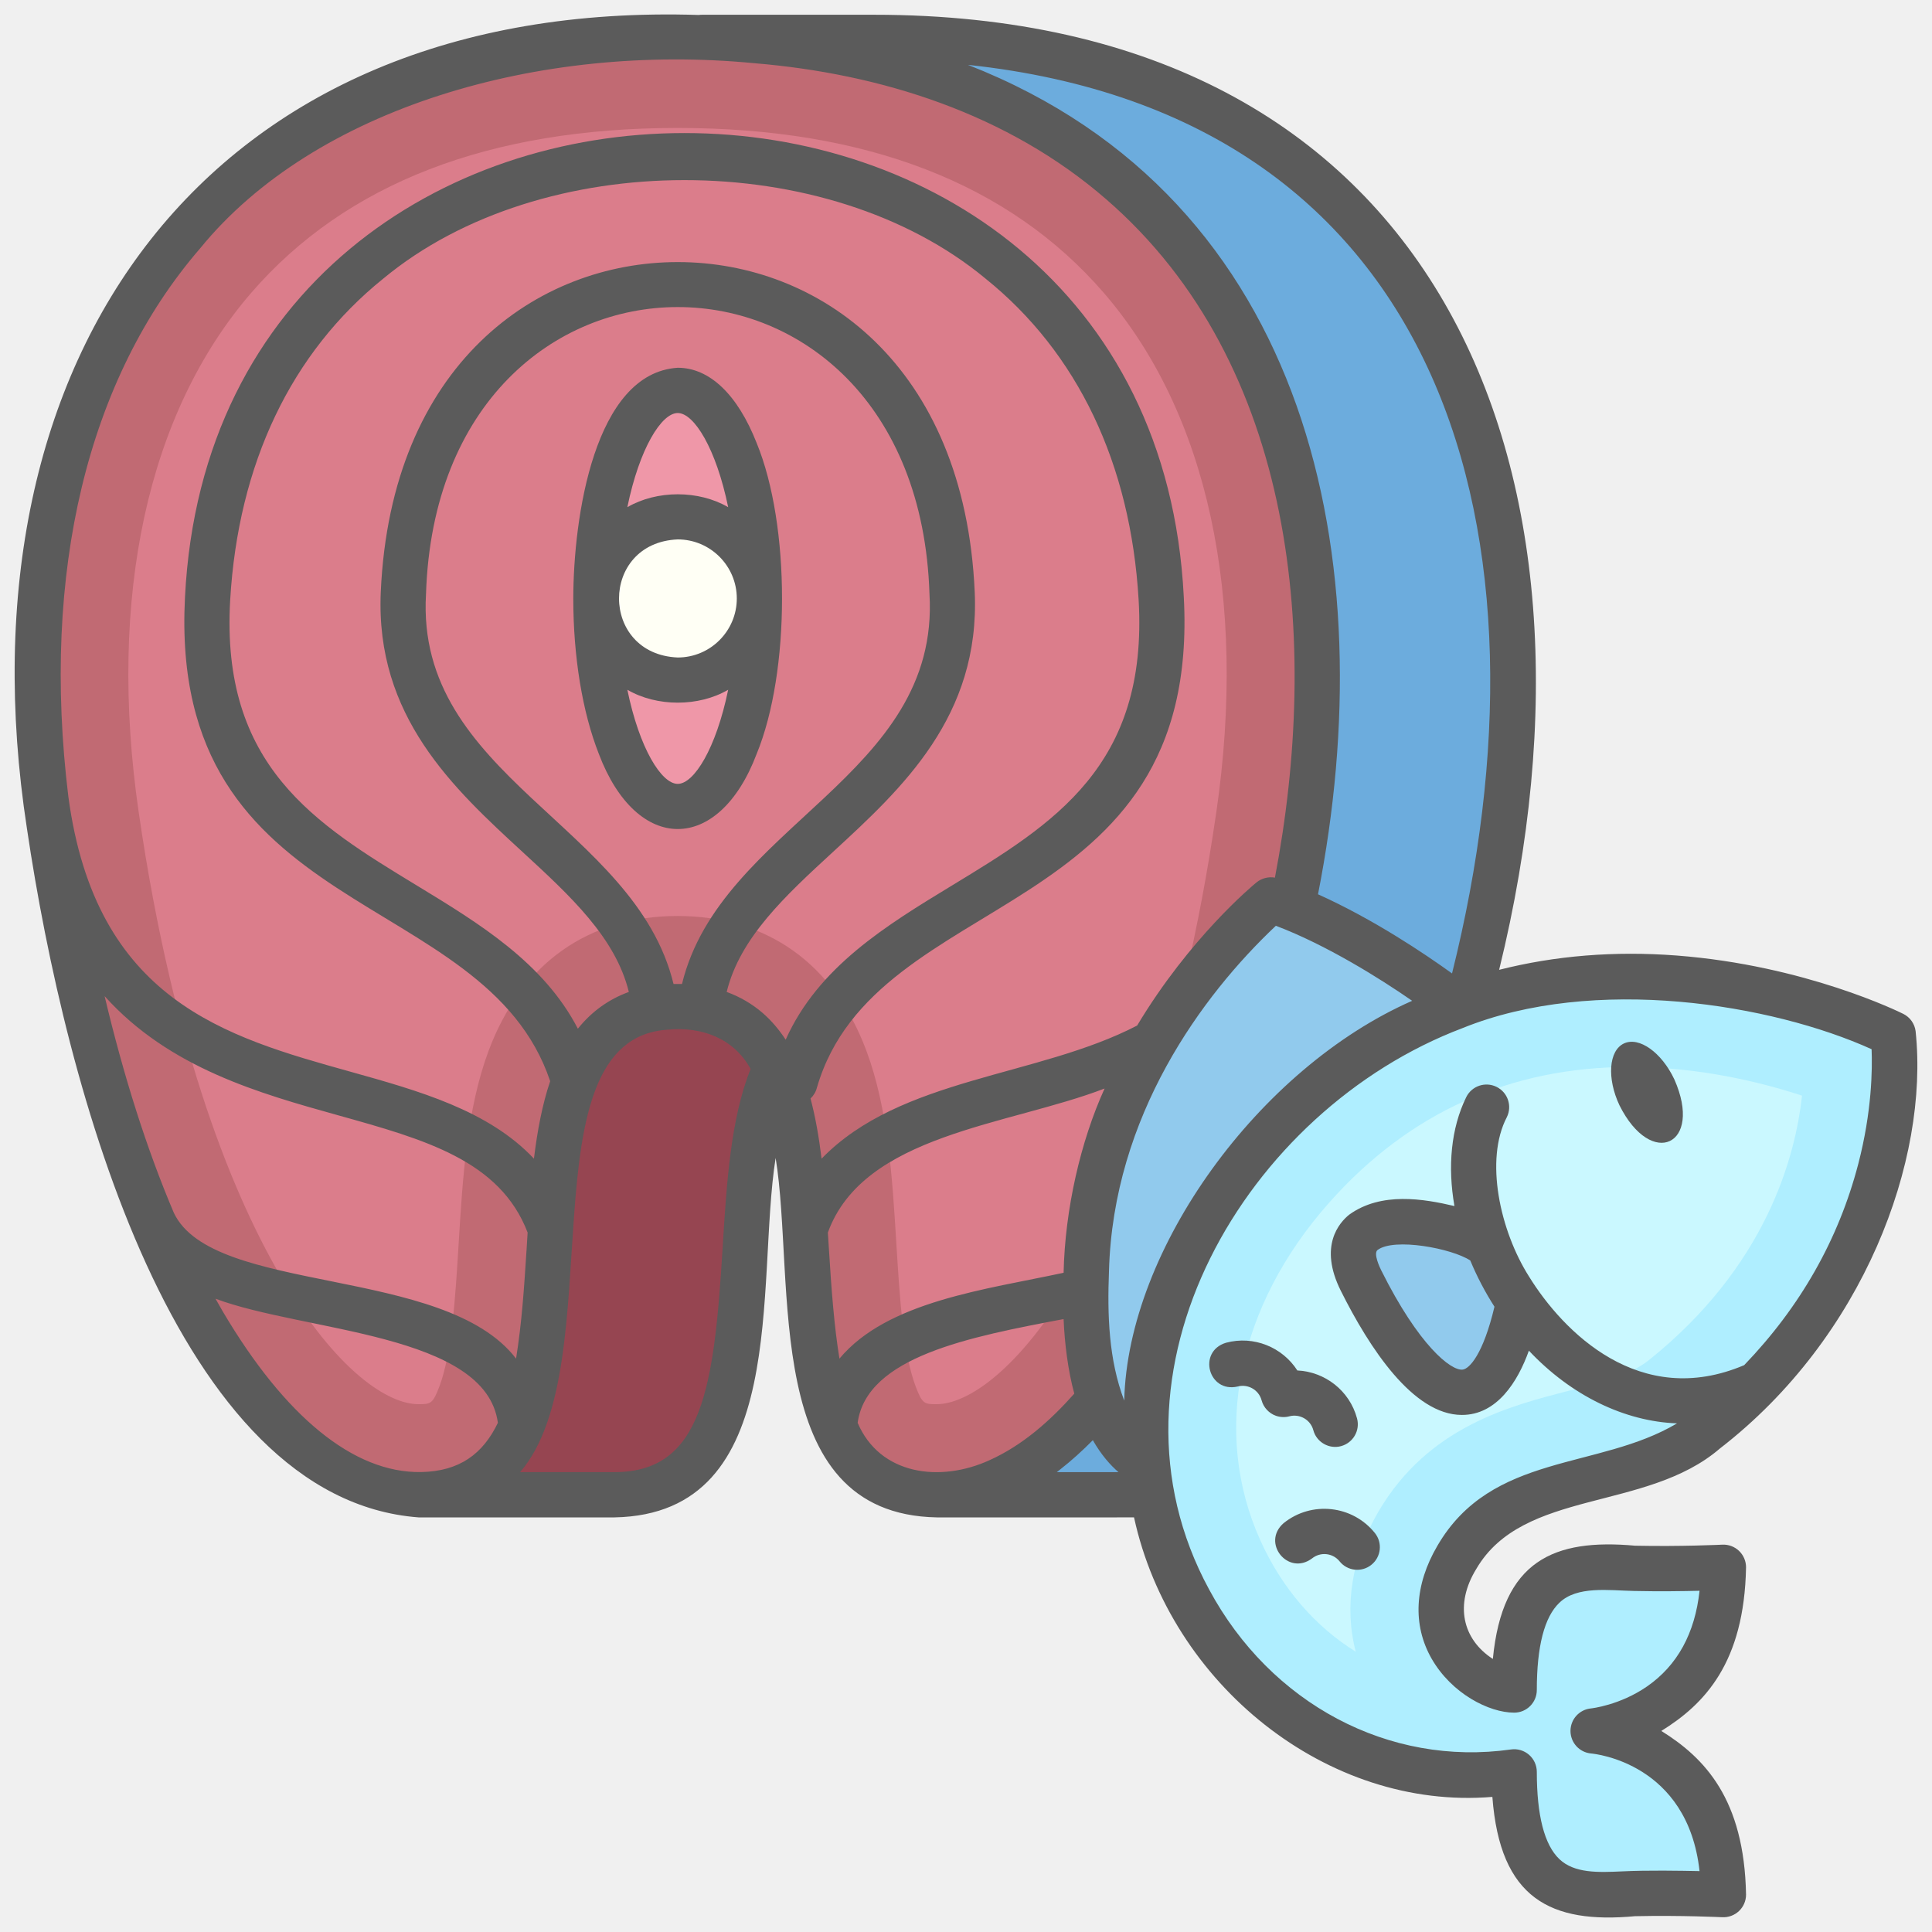
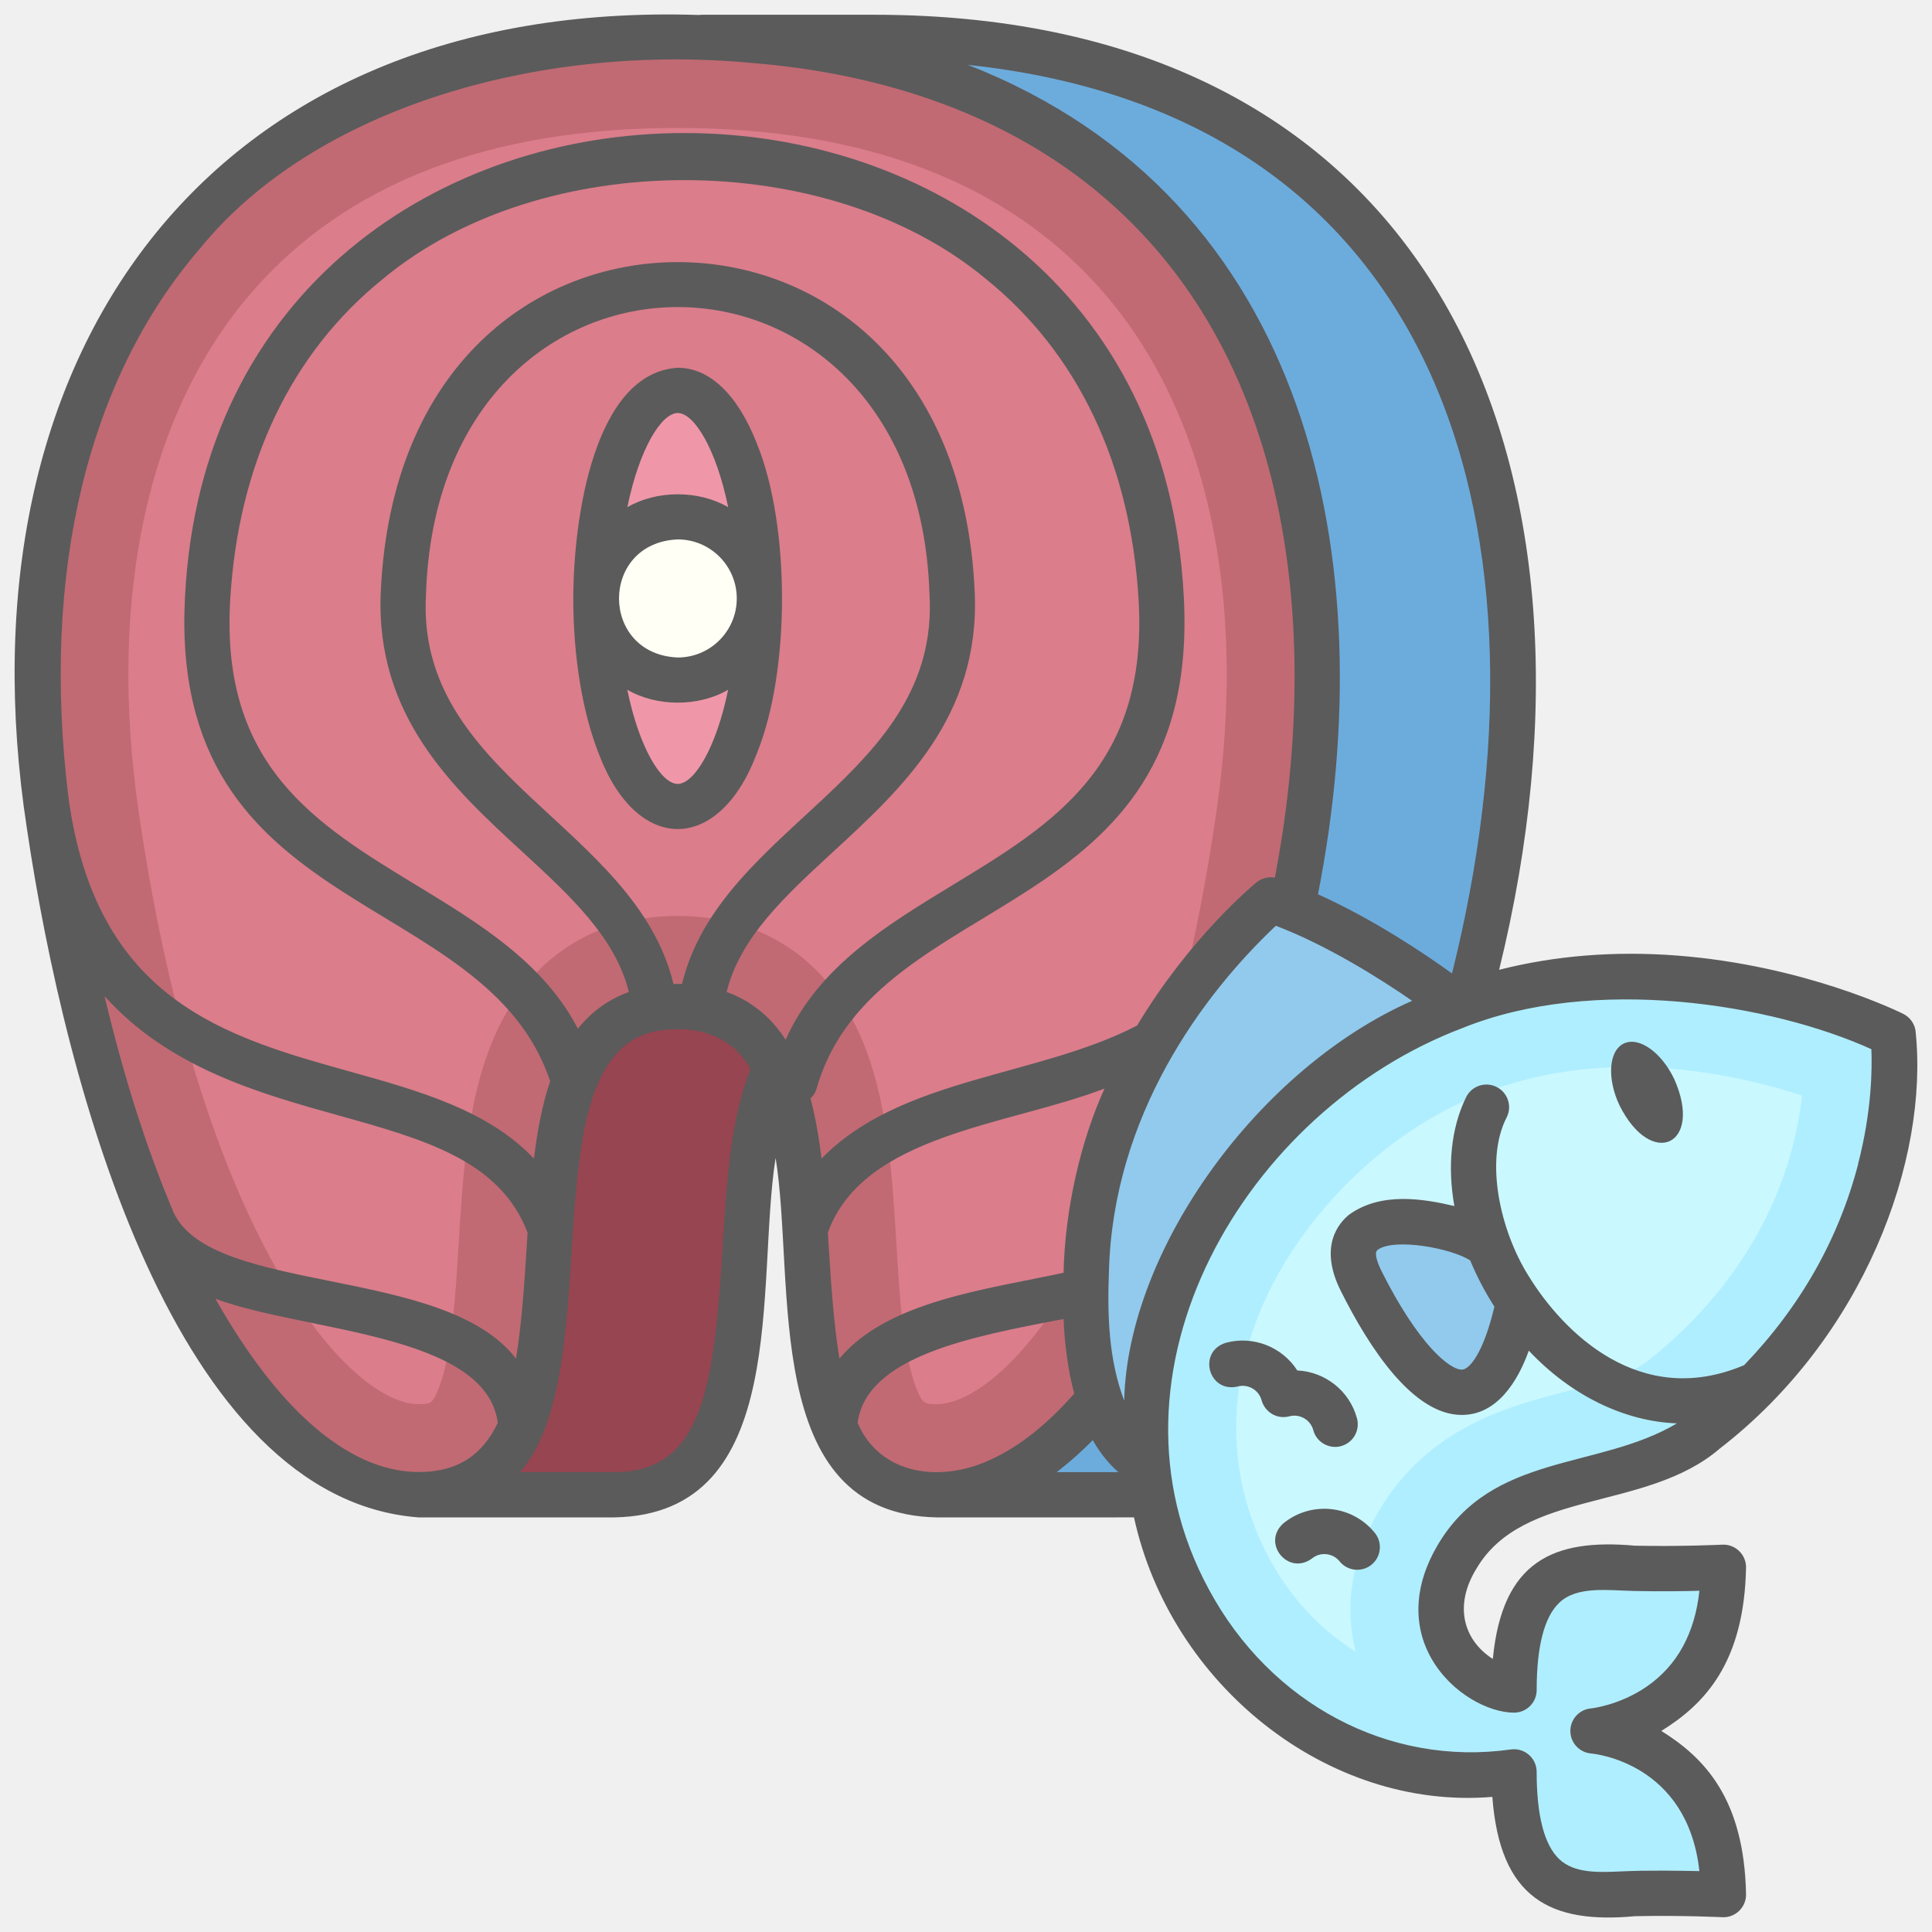
- <svg xmlns="http://www.w3.org/2000/svg" width="60" height="60" viewBox="0 0 60 60" fill="none">
-   <g clip-path="url(#clip0_2082_279)">
-     <path d="M21.041 1.161C36.289 1.161 42.523 12.106 40.558 25.626C38.592 39.146 33.582 46.421 29.089 46.421C21.928 46.421 28.117 31.259 21.041 31.259C13.964 31.259 20.153 46.421 12.992 46.421C8.499 46.421 3.49 39.146 1.524 25.626C-0.442 12.106 5.792 1.161 21.041 1.161Z" fill="#C16A73" />
-     <path d="M29.089 43.608C28.712 43.608 28.643 43.608 28.434 43.051C28.046 42.017 27.941 40.298 27.838 38.635C27.712 36.572 27.581 34.44 26.907 32.633C25.9 29.933 23.817 28.447 21.041 28.447C18.265 28.447 16.181 29.933 15.174 32.633C14.5 34.44 14.369 36.572 14.243 38.635C14.141 40.298 14.036 42.017 13.648 43.051C13.438 43.608 13.37 43.608 12.992 43.608C12.053 43.608 10.441 42.574 8.736 39.67C7.324 37.265 5.41 32.806 4.307 25.221C3.337 18.549 4.579 12.82 7.805 9.091C10.743 5.695 15.196 3.974 21.041 3.974C26.886 3.974 31.339 5.695 34.276 9.091C37.502 12.82 38.745 18.549 37.774 25.221C36.672 32.806 34.757 37.265 33.346 39.67C31.641 42.574 30.029 43.608 29.089 43.608Z" fill="#DB7D8B" />
-     <path d="M27.125 1.161H21.791L21.795 1.171C36.494 1.527 42.491 12.331 40.558 25.626C38.592 39.146 33.582 46.421 29.089 46.421H35.174C39.667 46.421 44.676 39.146 46.642 25.626C48.608 12.106 42.374 1.161 27.125 1.161Z" fill="#6CACDD" />
-     <path d="M21.041 31.259C13.964 31.259 20.153 46.421 12.993 46.421H19.077C24.648 46.421 22.14 37.246 24.083 33.171C23.529 32.008 22.612 31.259 21.041 31.259Z" fill="#964551" />
-     <path d="M21.041 25.047C22.444 25.047 23.581 22.154 23.581 18.585C23.581 15.017 22.444 12.124 21.041 12.124C19.637 12.124 18.5 15.017 18.5 18.585C18.5 22.154 19.637 25.047 21.041 25.047Z" fill="#EF97A8" />
-     <path d="M21.041 21.122C22.442 21.122 23.577 19.986 23.577 18.586C23.577 17.185 22.442 16.049 21.041 16.049C19.64 16.049 18.504 17.185 18.504 18.586C18.504 19.986 19.64 21.122 21.041 21.122Z" fill="#FFFFF5" />
-     <path d="M45.265 31.242C45.265 31.242 42.311 28.913 39.461 27.947C39.461 27.947 34.403 32.085 33.806 38.384C33.208 44.683 35.634 45.466 35.634 45.466L45.265 31.242Z" fill="#91CAED" />
-     <path d="M45.239 48.361C43.746 50.904 46.037 52.485 47.017 52.485C47.017 48.193 49.284 48.673 50.756 48.706C52.227 48.738 53.515 48.673 53.515 48.673C53.515 53.399 49.468 53.756 49.468 53.756C49.468 53.756 53.515 54.114 53.515 58.839C53.515 58.839 52.227 58.774 50.756 58.806C49.284 58.839 47.017 59.318 47.017 55.027C37.943 56.315 31.078 44.621 39.17 35.488C47.262 26.353 58.787 32.117 58.787 32.117C58.787 32.117 59.699 39.049 52.963 44.438C50.51 46.399 46.894 45.541 45.239 48.361Z" fill="#AFEEFF" />
-     <path d="M42.104 51.295C40.853 50.52 39.813 49.331 39.14 47.835C37.631 44.484 38.429 40.565 41.275 37.353C43.754 34.554 46.899 33.135 50.623 33.135C52.776 33.135 54.696 33.611 55.963 34.026C55.753 35.961 54.833 39.34 51.206 42.241C50.63 42.702 49.748 42.928 48.727 43.19C46.881 43.664 44.354 44.313 42.813 46.937C41.977 48.363 41.737 49.893 42.104 51.295Z" fill="#CAF8FF" />
-     <path d="M46.651 39.489C46.286 38.801 45.647 38.298 44.891 38.111C43.34 37.727 41.33 37.903 42.26 39.769C43.502 42.26 45.609 45.044 46.811 41.7C47.072 40.974 47.013 40.17 46.651 39.489Z" fill="#91CAED" />
-     <path d="M23.499 23.412C24.549 20.857 24.549 16.314 23.499 13.759C22.906 12.251 22.036 11.421 21.048 11.421C18.457 11.585 17.808 16.068 17.804 18.586C17.804 20.398 18.086 22.112 18.597 23.412C19.774 26.524 22.323 26.525 23.499 23.412ZM21.048 12.827C21.554 12.827 22.239 13.927 22.614 15.751C21.699 15.217 20.398 15.217 19.483 15.751C19.857 13.927 20.542 12.827 21.048 12.827ZM22.882 18.586C22.882 19.597 22.059 20.419 21.048 20.419C18.616 20.318 18.617 16.853 21.048 16.752C22.059 16.752 22.882 17.575 22.882 18.586ZM19.483 21.421C20.398 21.955 21.699 21.955 22.614 21.421C22.239 23.244 21.554 24.344 21.048 24.344C20.542 24.344 19.857 23.244 19.483 21.421Z" fill="#5B5B5B" />
-     <path d="M59.491 32.024C59.461 31.793 59.318 31.591 59.109 31.487C58.986 31.426 56.058 29.981 52.074 29.675C50.137 29.527 48.29 29.679 46.557 30.119C50.421 14.382 44.607 0.457 27.133 0.458C27.133 0.458 21.799 0.458 21.799 0.458C21.766 0.458 21.735 0.461 21.703 0.465C6.441 -0.028 -1.421 11.07 0.836 25.727C2.039 33.858 5.469 46.556 13 47.124C13 47.124 19.084 47.124 19.085 47.124C24.574 47.02 23.468 39.871 24.088 35.961C24.718 39.804 23.595 47.025 29.097 47.124C29.13 47.122 35.189 47.128 35.218 47.123C36.35 52.31 41.222 56.228 46.347 55.804C46.584 58.971 48.161 59.751 50.779 59.509C52.206 59.478 53.474 59.541 53.487 59.541C53.678 59.551 53.867 59.481 54.007 59.348C54.146 59.216 54.225 59.032 54.225 58.839C54.17 55.868 52.936 54.59 51.594 53.756C52.936 52.924 54.17 51.642 54.225 48.673C54.225 48.481 54.146 48.297 54.007 48.164C53.867 48.031 53.679 47.961 53.487 47.971C53.474 47.972 52.205 48.033 50.779 48.003C48.26 47.776 46.656 48.458 46.362 51.52C45.415 50.907 45.167 49.825 45.852 48.717C47.308 46.233 51.127 46.95 53.41 44.987C57.884 41.529 59.913 36.033 59.491 32.024ZM26.07 42.193C25.91 41.221 25.821 40.071 25.741 38.764C25.731 38.602 25.721 38.44 25.71 38.278C26.82 35.221 31.312 34.956 34.304 33.805C33.558 35.446 33.074 37.557 33.031 39.527C30.624 40.047 27.557 40.408 26.07 42.193ZM23.677 31.452C23.35 31.171 22.973 30.953 22.568 30.806C22.98 29.117 24.389 27.82 25.873 26.454C28.015 24.483 30.443 22.249 30.271 18.388C29.956 11.309 25.412 8.139 21.048 8.139C16.684 8.139 12.14 11.308 11.825 18.388C11.654 22.249 14.082 24.483 16.224 26.454C17.708 27.82 19.117 29.117 19.529 30.806C18.904 31.033 18.375 31.413 17.946 31.947C16.881 29.894 14.883 28.678 12.939 27.496C9.805 25.591 6.845 23.792 7.149 18.627C7.398 14.403 9.043 10.953 11.905 8.651C16.819 4.575 25.691 4.574 30.605 8.651C33.467 10.953 35.112 14.403 35.361 18.627C35.665 23.792 32.705 25.591 29.571 27.496C27.521 28.742 25.412 30.026 24.4 32.288C24.198 31.981 23.954 31.689 23.677 31.452ZM20.917 30.558C19.717 25.628 12.896 24.11 13.23 18.45C13.608 6.564 28.49 6.566 28.866 18.45C29.201 24.11 22.379 25.629 21.18 30.558C21.092 30.557 21.004 30.557 20.917 30.558ZM34.914 43.497C34.429 42.225 34.388 40.832 34.44 39.485C34.568 34.656 37.336 30.907 39.623 28.751C41.19 29.343 42.87 30.396 43.856 31.081C39.101 33.171 35.022 38.787 34.914 43.497ZM30.06 2.014C44.992 3.608 48.472 16.712 45.094 30.231C44.255 29.626 42.663 28.552 40.932 27.773C42.964 17.467 40.749 6.197 30.06 2.014ZM6.217 7.711C9.764 3.358 16.751 1.322 23.403 1.961C27.384 2.287 31.304 3.546 34.343 6.179C40.276 11.31 40.997 19.928 39.594 27.256C39.394 27.219 39.181 27.275 39.023 27.403C38.891 27.511 36.949 29.126 35.315 31.849C32.228 33.453 27.965 33.455 25.515 35.983C25.435 35.328 25.326 34.698 25.172 34.115C25.267 34.025 25.338 33.908 25.372 33.772C27.192 27.515 37.312 28.739 36.764 18.544C35.803 -0.672 6.707 -0.672 5.745 18.544C5.218 28.638 15.049 27.507 17.086 33.577C16.841 34.301 16.687 35.121 16.582 35.983C15.167 34.48 12.999 33.874 10.884 33.283C6.993 32.197 2.976 31.074 2.123 24.742C1.273 17.785 2.715 11.759 6.217 7.711ZM10.506 34.638C13.198 35.389 15.528 36.041 16.386 38.278C16.376 38.44 16.366 38.602 16.356 38.764C16.272 40.064 16.207 41.061 16.027 42.193C13.802 39.291 6.612 40.224 5.399 37.666C4.557 35.686 3.842 33.431 3.249 30.936C5.256 33.172 8.06 33.955 10.506 34.638ZM6.924 40.738C6.846 40.605 6.769 40.47 6.693 40.333C9.451 41.365 15.089 41.398 15.462 44.187C14.997 45.156 14.268 45.693 13.08 45.716C10.977 45.752 8.842 43.982 6.924 40.738ZM23.311 33.198C22.688 34.739 22.563 36.783 22.441 38.764C22.176 43.091 21.817 45.718 19.085 45.718H16.153C19.037 42.378 16.223 32.291 20.717 31.979C21.791 31.87 22.792 32.248 23.311 33.198ZM26.635 44.187C26.918 42.131 30.115 41.517 33.031 40.965C33.062 41.722 33.17 42.575 33.363 43.281C32.621 44.117 31.762 44.882 30.736 45.345C29.197 46.051 27.327 45.809 26.635 44.187ZM32.928 45.633C33.285 45.354 33.62 45.049 33.939 44.726C34.203 45.188 34.486 45.504 34.735 45.718H32.821C32.857 45.691 32.892 45.661 32.928 45.633ZM57.711 36.144C57.101 38.488 55.911 40.583 54.167 42.396C50.922 43.774 48.545 41.357 47.487 39.647C46.58 38.217 46.104 36.016 46.797 34.693C46.968 34.344 46.824 33.923 46.475 33.753C46.126 33.582 45.705 33.726 45.534 34.075C45.06 35.044 44.955 36.232 45.169 37.455C44.212 37.23 42.896 37.006 41.903 37.721C41.593 37.969 40.946 38.695 41.638 40.082C42.529 41.868 43.889 43.942 45.398 43.942C46.488 43.946 47.138 42.906 47.481 41.946C48.791 43.34 50.454 44.145 52.081 44.204C49.639 45.659 46.326 45.104 44.64 48.005C43.926 49.221 43.862 50.466 44.46 51.511C45.084 52.6 46.247 53.188 47.024 53.188C47.412 53.188 47.727 52.873 47.727 52.485C47.727 51.131 47.962 50.22 48.426 49.777C48.974 49.244 49.96 49.392 50.748 49.409C51.534 49.426 52.263 49.416 52.781 49.403C52.638 50.724 52.092 51.721 51.152 52.373C50.301 52.962 49.419 53.055 49.414 53.056C49.051 53.088 48.773 53.392 48.773 53.756C48.773 54.12 49.051 54.424 49.414 54.456C49.544 54.468 52.414 54.762 52.781 58.109C52.194 58.098 51.174 58.078 50.361 58.118C49.64 58.15 48.895 58.183 48.426 57.735C47.962 57.292 47.727 56.381 47.727 55.027C47.727 54.824 47.639 54.63 47.485 54.496C47.331 54.362 47.125 54.302 46.925 54.331C43.141 54.867 39.462 52.917 37.55 49.362C33.883 42.613 38.695 34.476 45.417 31.93C49.517 30.268 55.036 31.185 58.124 32.584C58.149 33.199 58.135 34.516 57.711 36.144ZM45.661 39.146C45.867 39.642 46.12 40.126 46.412 40.581C46.062 42.059 45.634 42.508 45.427 42.534C45.064 42.581 44.059 41.785 42.897 39.455C42.853 39.368 42.644 38.929 42.78 38.821C43.291 38.429 45.097 38.771 45.661 39.146Z" fill="#5B5B5B" />
-     <path d="M38.072 41.701C37.182 41.974 37.529 43.269 38.437 43.059C38.76 42.973 39.094 43.165 39.18 43.488C39.24 43.712 39.413 43.897 39.632 43.971C39.764 44.015 39.907 44.021 40.042 43.985C40.365 43.899 40.699 44.091 40.786 44.414C40.885 44.792 41.282 45.012 41.647 44.911C42.022 44.81 42.245 44.425 42.144 44.05C41.911 43.182 41.142 42.6 40.29 42.561C39.829 41.842 38.94 41.468 38.072 41.701Z" fill="#5B5B5B" />
-     <path d="M39.866 47.301C39.162 47.91 40.003 48.955 40.748 48.397C41.009 48.187 41.392 48.228 41.602 48.489C41.846 48.793 42.29 48.839 42.59 48.596C42.893 48.353 42.941 47.91 42.697 47.608C42.001 46.743 40.732 46.605 39.866 47.301Z" fill="#5B5B5B" />
-     <path d="M50.432 32.406C49.961 32.628 49.899 33.487 50.294 34.326C51.289 36.319 52.901 35.559 51.999 33.523C51.605 32.684 50.903 32.184 50.432 32.406Z" fill="#5B5B5B" />
+ <svg xmlns="http://www.w3.org/2000/svg" fill="none" height="60" viewBox="0 0 60 60" width="60">
+   <clipPath id="a">
+     <path d="m0 0h60v60h-60z" />
+   </clipPath>
+   <g clip-path="url(#a)">
+     <path d="m21.041 1.161c15.248 0 21.483 10.945 19.517 24.465-1.966 13.52-6.976 20.795-11.469 20.795-7.161 0-.972-15.162-8.048-15.162s-.887 15.162-8.048 15.162c-4.493 0-9.503-7.275-11.469-20.795-1.966-13.52 4.269-24.465 19.517-24.465z" fill="#c16a73" />
+     <path d="m29.089 43.608c-.378 0-.446 0-.655-.558-.388-1.033-.493-2.753-.595-4.416-.126-2.062-.257-4.195-.931-6.002-1.007-2.699-3.09-4.186-5.866-4.186s-4.859 1.487-5.867 4.186c-.674 1.807-.805 3.94-.931 6.002-.102 1.663-.207 3.383-.595 4.416-.209.558-.278.558-.655.558-.94 0-2.552-1.035-4.257-3.939-1.412-2.405-3.326-6.864-4.429-14.448-.97-6.673.272-12.401 3.498-16.13 2.938-3.396 7.391-5.118 13.236-5.118 5.845 0 10.298 1.722 13.236 5.118 3.226 3.729 4.468 9.457 3.498 16.13-1.103 7.585-3.017 12.044-4.429 14.448-1.705 2.904-3.317 3.939-4.256 3.939z" fill="#db7d8b" />
+     <path d="m27.125 1.161h-5.334l.004.01c14.699.356 20.696 11.16 18.763 24.455-1.966 13.52-6.976 20.795-11.469 20.795h6.085c4.493 0 9.503-7.275 11.469-20.795 1.966-13.52-4.269-24.465-19.517-24.465z" fill="#6cacdd" />
+     <path d="m21.041 31.259c-7.077 0-.887 15.161-8.048 15.162h6.084c5.571 0 3.063-9.175 5.006-13.25-.555-1.163-1.471-1.911-3.042-1.911z" fill="#964551" />
+     <path d="m21.041 25.047c1.403 0 2.541-2.893 2.541-6.462s-1.137-6.462-2.541-6.462c-1.403 0-2.541 2.893-2.541 6.462s1.137 6.462 2.541 6.462z" fill="#ef97a8" />
+     <path d="m21.041 21.122c1.401 0 2.537-1.136 2.537-2.537s-1.136-2.537-2.537-2.537-2.537 1.136-2.537 2.537 1.136 2.537 2.537 2.537z" fill="#fffff5" />
+     <path d="m45.265 31.242s-2.954-2.329-5.804-3.295c0 0-5.058 4.138-5.655 10.437-.598 6.299 1.829 7.082 1.829 7.082z" fill="#91caed" />
+     <path d="m45.239 48.361c-1.493 2.543.798 4.124 1.778 4.124 0-4.291 2.268-3.812 3.74-3.779 1.471.033 2.759-.033 2.759-.033 0 4.726-4.046 5.084-4.046 5.084s4.046.357 4.046 5.082c0 0-1.288-.064-2.759-.033-1.472.033-3.74.512-3.74-3.779-9.074 1.288-15.939-10.405-7.847-19.539 8.092-9.135 19.617-3.372 19.617-3.372s.912 6.933-5.824 12.321c-2.453 1.962-6.069 1.104-7.724 3.923z" fill="#afeeff" />
+     <path d="m42.104 51.295c-1.251-.775-2.291-1.964-2.964-3.46-1.509-3.352-.71-7.27 2.135-10.482 2.479-2.799 5.624-4.218 9.348-4.218 2.153 0 4.072.475 5.34.891-.21 1.935-1.13 5.314-4.757 8.215-.576.46-1.458.687-2.479.949-1.846.474-4.373 1.123-5.913 3.747-.837 1.425-1.076 2.956-.709 4.358z" fill="#caf8ff" />
+     <path d="m46.651 39.489c-.365-.688-1.004-1.191-1.76-1.378-1.551-.384-3.561-.207-2.631 1.658 1.242 2.491 3.349 5.275 4.551 1.931.261-.726.202-1.529-.16-2.211z" fill="#91caed" />
+     <g fill="#5b5b5b">
+       <path d="m23.499 23.412c1.049-2.555 1.05-7.098 0-9.653-.593-1.508-1.463-2.338-2.451-2.338-2.591.164-3.24 4.647-3.244 7.165 0 1.812.282 3.526.793 4.826 1.176 3.112 3.725 3.113 4.902 0zm-2.451-10.585c.506 0 1.191 1.1 1.566 2.924-.915-.534-2.216-.534-3.131 0 .374-1.824 1.06-2.924 1.566-2.924zm1.833 5.759c0 1.011-.822 1.833-1.833 1.833-2.432-.101-2.432-3.566 0-3.667 1.011 0 1.833.822 1.833 1.833zm-3.399 2.835c.915.534 2.216.534 3.131 0-.374 1.824-1.06 2.924-1.566 2.924s-1.191-1.1-1.566-2.924z" />
+       <path d="m59.491 32.024c-.03-.231-.174-.433-.383-.537-.123-.061-3.05-1.506-7.035-1.812-1.937-.148-3.784.003-5.516.443 3.864-15.736-1.95-29.662-19.425-29.66 0-0-5.334-0-5.334-0-.032 0-.064.003-.095.007-15.262-.493-23.125 10.605-20.868 25.262 1.204 8.13 4.633 20.828 12.164 21.397 0-0 6.084-0 6.085-0 5.489-.105 4.383-7.254 5.003-11.163.63 3.843-.493 11.063 5.009 11.163.033-.003 6.093.004 6.121-.001 1.132 5.187 6.005 9.105 11.129 8.681.237 3.167 1.814 3.948 4.432 3.705 1.427-.031 2.695.031 2.708.032.191.01.381-.06.52-.193.14-.133.219-.317.219-.509-.055-2.971-1.289-4.249-2.631-5.083 1.342-.832 2.576-2.114 2.631-5.083-0-.193-.079-.377-.219-.509-.14-.133-.327-.203-.52-.193-.013.001-1.281.062-2.708.032-2.519-.227-4.123.456-4.417 3.518-.947-.613-1.195-1.695-.51-2.803 1.456-2.484 5.275-1.767 7.557-3.73 4.474-3.458 6.503-8.954 6.082-12.963zm-33.422 10.169c-.16-.971-.249-2.122-.329-3.429-.01-.162-.02-.324-.03-.486 1.11-3.057 5.601-3.322 8.593-4.473-.746 1.641-1.229 3.752-1.273 5.722-2.407.52-5.473.88-6.961 2.666zm-2.392-10.741c-.327-.281-.704-.499-1.11-.646.413-1.689 1.821-2.986 3.305-4.351 2.142-1.971 4.57-4.206 4.399-8.066-.315-7.079-4.859-10.249-9.223-10.249-4.364 0-8.908 3.169-9.223 10.249-.172 3.861 2.256 6.095 4.399 8.066 1.484 1.365 2.893 2.663 3.305 4.352-.625.226-1.154.607-1.583 1.14-1.065-2.053-3.062-3.269-5.007-4.451-3.134-1.905-6.094-3.704-5.79-8.869.249-4.224 1.894-7.674 4.756-9.976 4.913-4.076 13.786-4.076 18.699 0 2.862 2.302 4.507 5.752 4.756 9.976.304 5.165-2.656 6.964-5.79 8.869-2.05 1.246-4.159 2.53-5.171 4.792-.202-.307-.446-.6-.722-.836zm-2.761-.894c-1.199-4.93-8.021-6.448-7.686-12.108.378-11.886 15.259-11.884 15.636 0.0.335 5.66-6.487 7.178-7.686 12.108-.088-.001-.176-.001-.263 0zm13.997 12.939c-.485-1.272-.526-2.665-.474-4.012.128-4.829 2.897-8.578 5.183-10.734 1.568.593 3.248 1.645 4.233 2.33-4.754 2.09-8.834 7.706-8.942 12.416zm-4.854-41.483c14.932 1.593 18.412 14.698 15.034 28.217-.838-.605-2.431-1.679-4.162-2.458 2.031-10.306-.183-21.576-10.872-25.759zm-23.843 5.697c3.547-4.353 10.533-6.39 17.186-5.751 3.981.327 7.901 1.586 10.94 4.218 5.933 5.131 6.654 13.75 5.251 21.077-.2-.037-.414.019-.571.148-.132.108-2.074 1.723-3.708 4.446-3.087 1.603-7.35 1.605-9.8 4.133-.08-.655-.188-1.285-.343-1.868.095-.09.166-.207.2-.343 1.82-6.257 11.941-5.032 11.393-15.227-.961-19.216-30.057-19.217-31.019 0-.527 10.094 9.303 8.963 11.341 15.032-.245.725-.399 1.544-.504 2.406-1.415-1.502-3.582-2.109-5.698-2.699-3.891-1.086-7.908-2.209-8.761-8.541-.85-6.958.592-12.983 4.094-17.031zm4.288 26.927c2.692.751 5.022 1.404 5.88 3.64-.01.162-.02.324-.03.486-.084 1.3-.149 2.298-.329 3.429-2.225-2.901-9.414-1.969-10.628-4.527-.842-1.98-1.557-4.235-2.15-6.73 2.007 2.235 4.811 3.019 7.257 3.702zm-3.582 6.1c-.078-.133-.155-.268-.231-.405 2.758 1.032 8.396 1.065 8.769 3.854-.465.969-1.194 1.505-2.382 1.528-2.103.036-4.238-1.734-6.155-4.978zm16.387-7.54c-.623 1.541-.748 3.585-.87 5.566-.266 4.327-.624 6.954-3.357 6.954h-2.932c2.884-3.34.07-13.427 4.564-13.739 1.074-.109 2.075.269 2.594 1.219zm3.324 10.989c.283-2.057 3.481-2.671 6.397-3.223.031.757.139 1.61.332 2.317-.742.836-1.601 1.601-2.627 2.064-1.539.706-3.409.464-4.101-1.158zm6.293 1.446c.356-.279.691-.584 1.011-.907.264.462.546.778.796.992h-1.914c.036-.027.071-.057.107-.085zm24.783-9.489c-.61 2.344-1.8 4.438-3.544 6.252-3.245 1.378-5.623-1.039-6.68-2.749-.907-1.43-1.383-3.631-.69-4.953.171-.349.026-.77-.323-.941-.348-.171-.77-.026-.941.322-.474.969-.58 2.157-.365 3.38-.957-.226-2.274-.449-3.266.266-.31.248-.957.973-.265 2.361.891 1.786 2.25 3.86 3.76 3.86 1.091.004 1.741-1.037 2.083-1.996 1.31 1.394 2.973 2.199 4.6 2.258-2.442 1.455-5.755.899-7.442 3.801-.714 1.216-.777 2.461-.18 3.505.624 1.09 1.786 1.678 2.564 1.678.388 0 .703-.315.703-.703 0-1.354.235-2.265.699-2.708.548-.532 1.534-.385 2.322-.368.786.018 1.515.008 2.033-.006-.143 1.321-.689 2.318-1.629 2.97-.851.59-1.732.683-1.738.683-.363.032-.641.336-.641.7s.278.668.641.7c.13.011 3.0.305 3.366 3.653-.586-.011-1.607-.031-2.42.009-.721.032-1.466.065-1.935-.383-.464-.444-.699-1.355-.699-2.708 0-.204-.088-.398-.242-.531-.154-.134-.36-.194-.56-.165-3.784.536-7.463-1.414-9.376-4.969-3.667-6.749 1.145-14.886 7.867-17.432 4.099-1.662 9.619-.745 12.706.653.026.616.011 1.932-.412 3.561zm-12.05 3.001c.206.496.459.98.751 1.435-.351 1.478-.778 1.927-.985 1.953-.363.047-1.368-.749-2.531-3.079-.043-.087-.253-.525-.116-.634.511-.391 2.317-.05 2.881.325z" />
+       <path d="m38.072 41.701c-.89.272-.543 1.568.364 1.358.323-.087.657.106.744.429.06.223.233.408.451.483.132.044.275.05.41.014.324-.086.657.106.744.429.099.378.496.598.861.497.375-.101.597-.486.497-.861-.233-.867-1.002-1.45-1.854-1.489-.461-.719-1.35-1.092-2.217-.86z" />
+       <path d="m39.866 47.301c-.705.609.136 1.654.882 1.096.261-.21.644-.168.854.092.244.304.688.349.989.107.302-.243.35-.686.107-.989-.696-.865-1.966-1.003-2.831-.307z" />
+       <path d="m50.432 32.406c-.471.222-.533 1.081-.138 1.92.995 1.993 2.607 1.234 1.706-.803-.395-.839-1.097-1.339-1.567-1.117z" />
+     </g>
  </g>
-   <defs>
-     <clipPath id="clip0_2082_279">
-       <rect width="60" height="60" fill="white" />
-     </clipPath>
-   </defs>
</svg>
